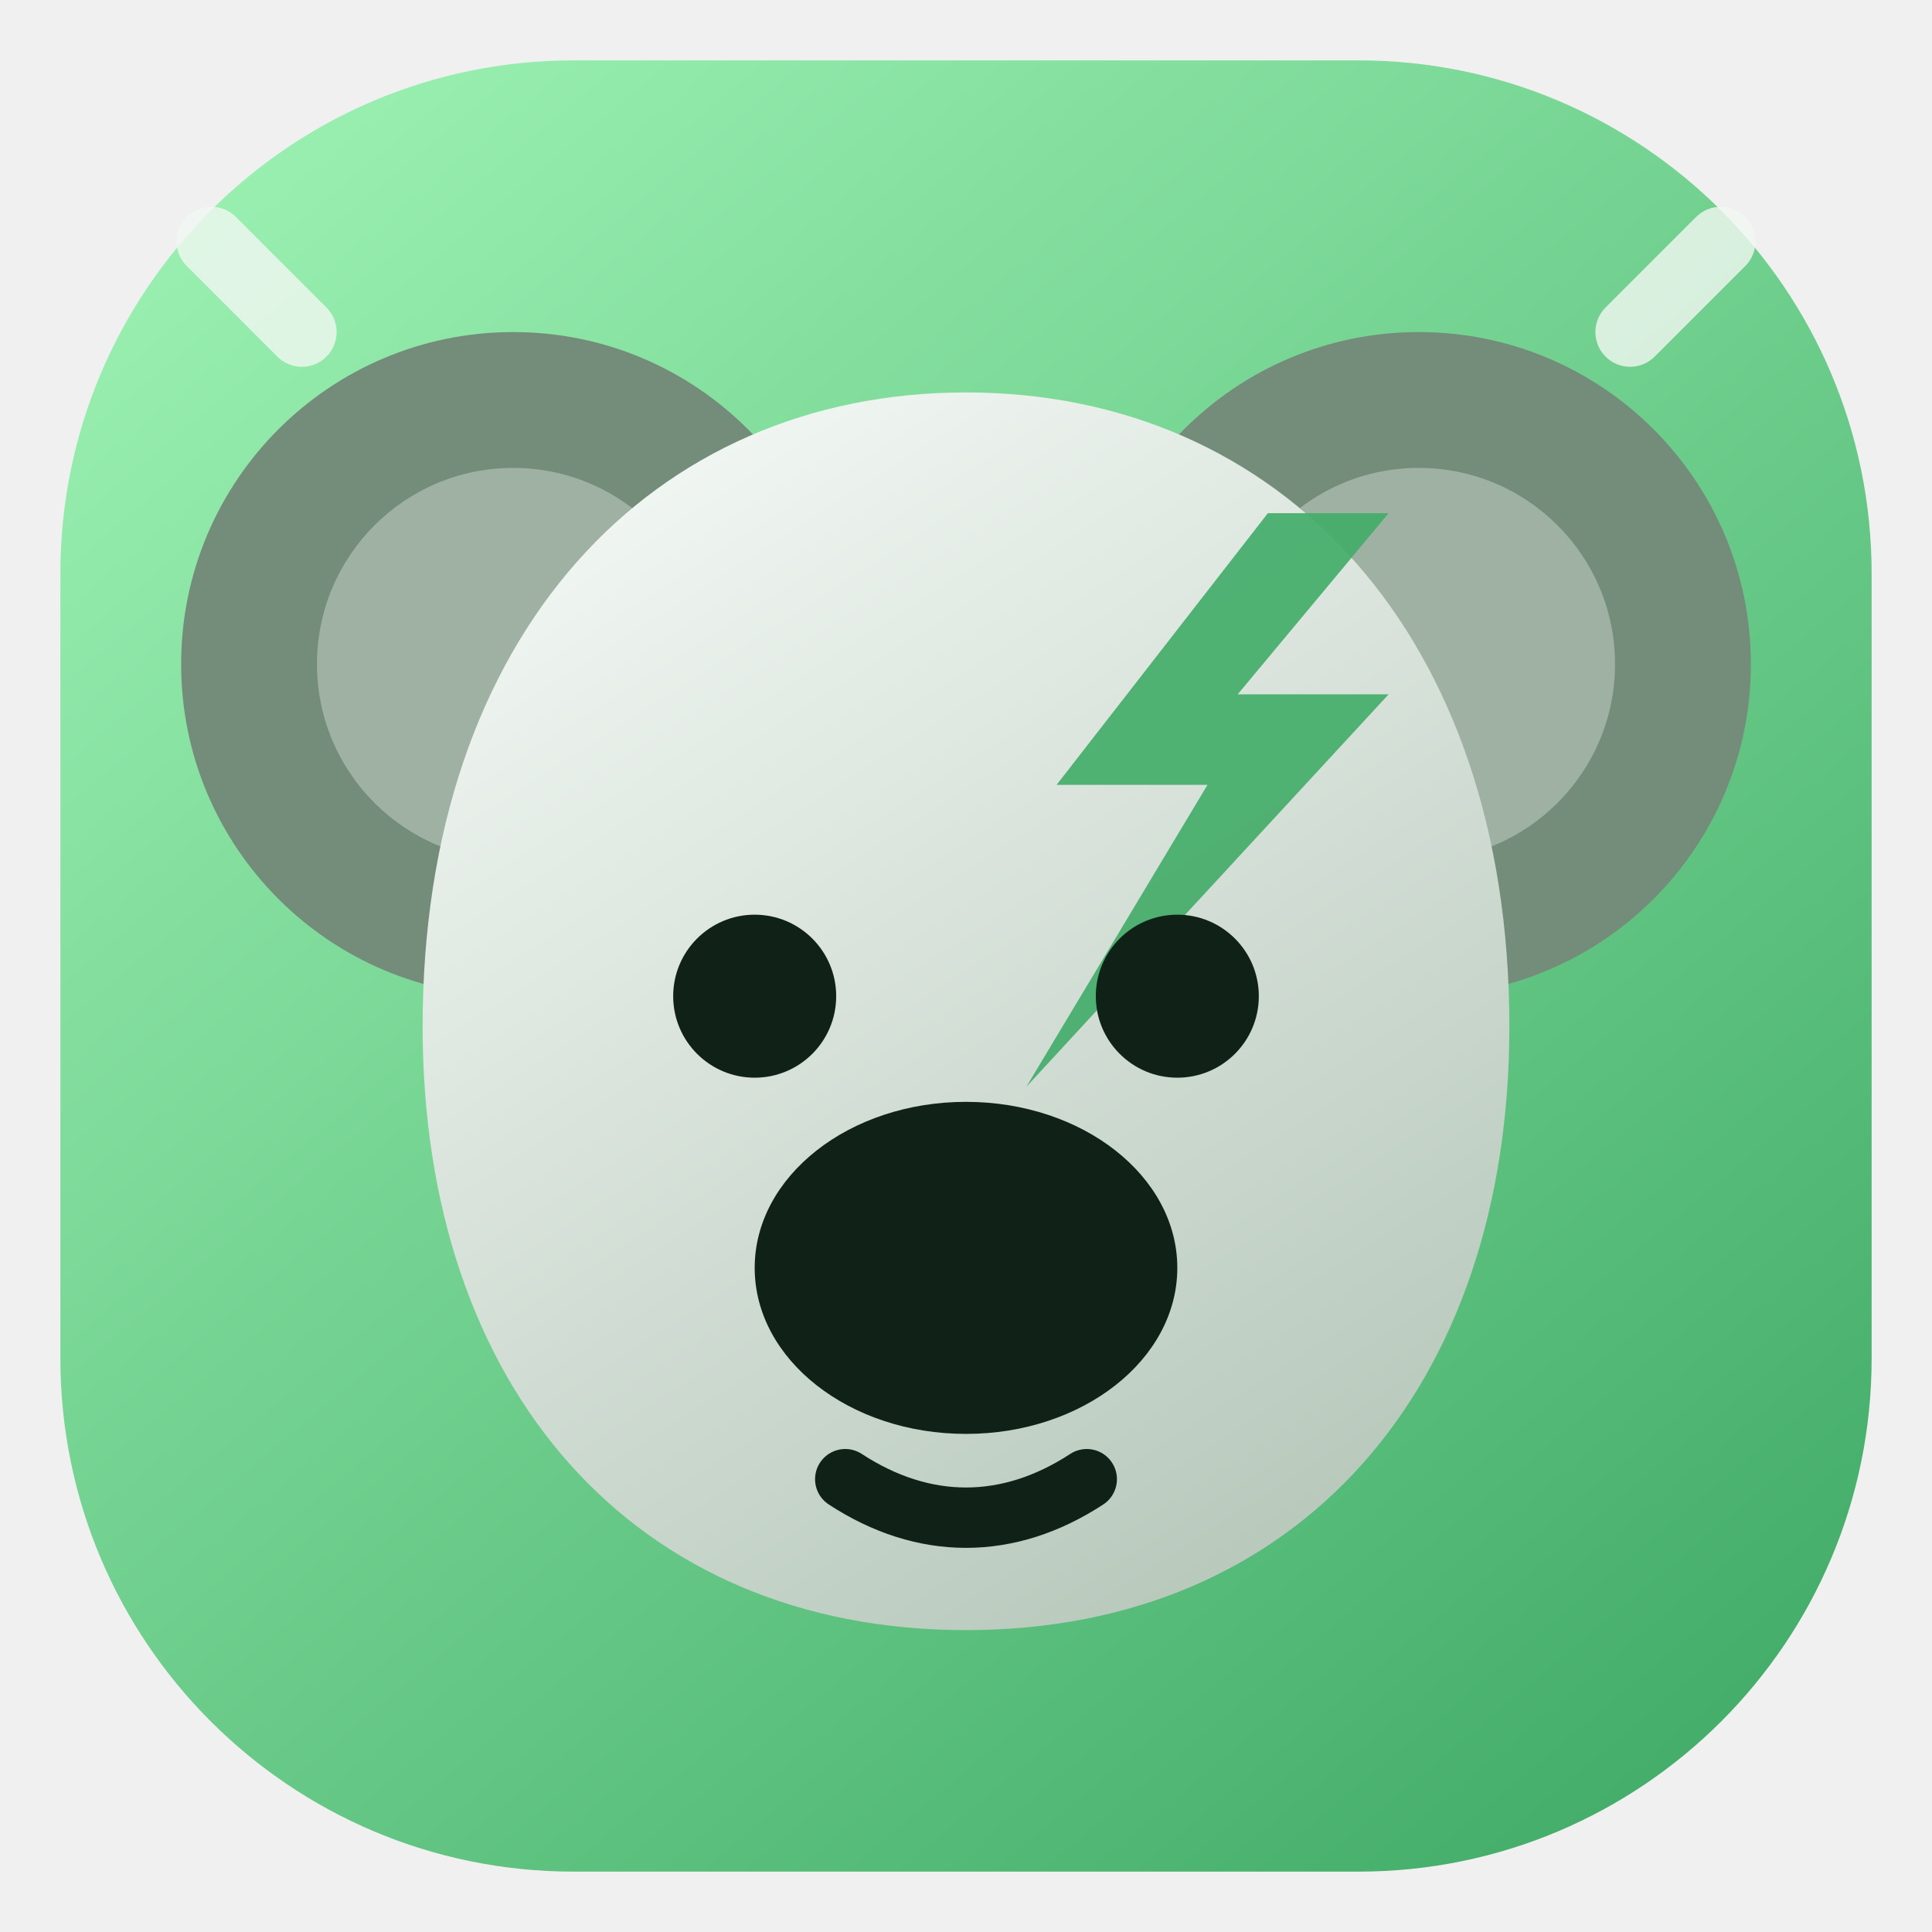
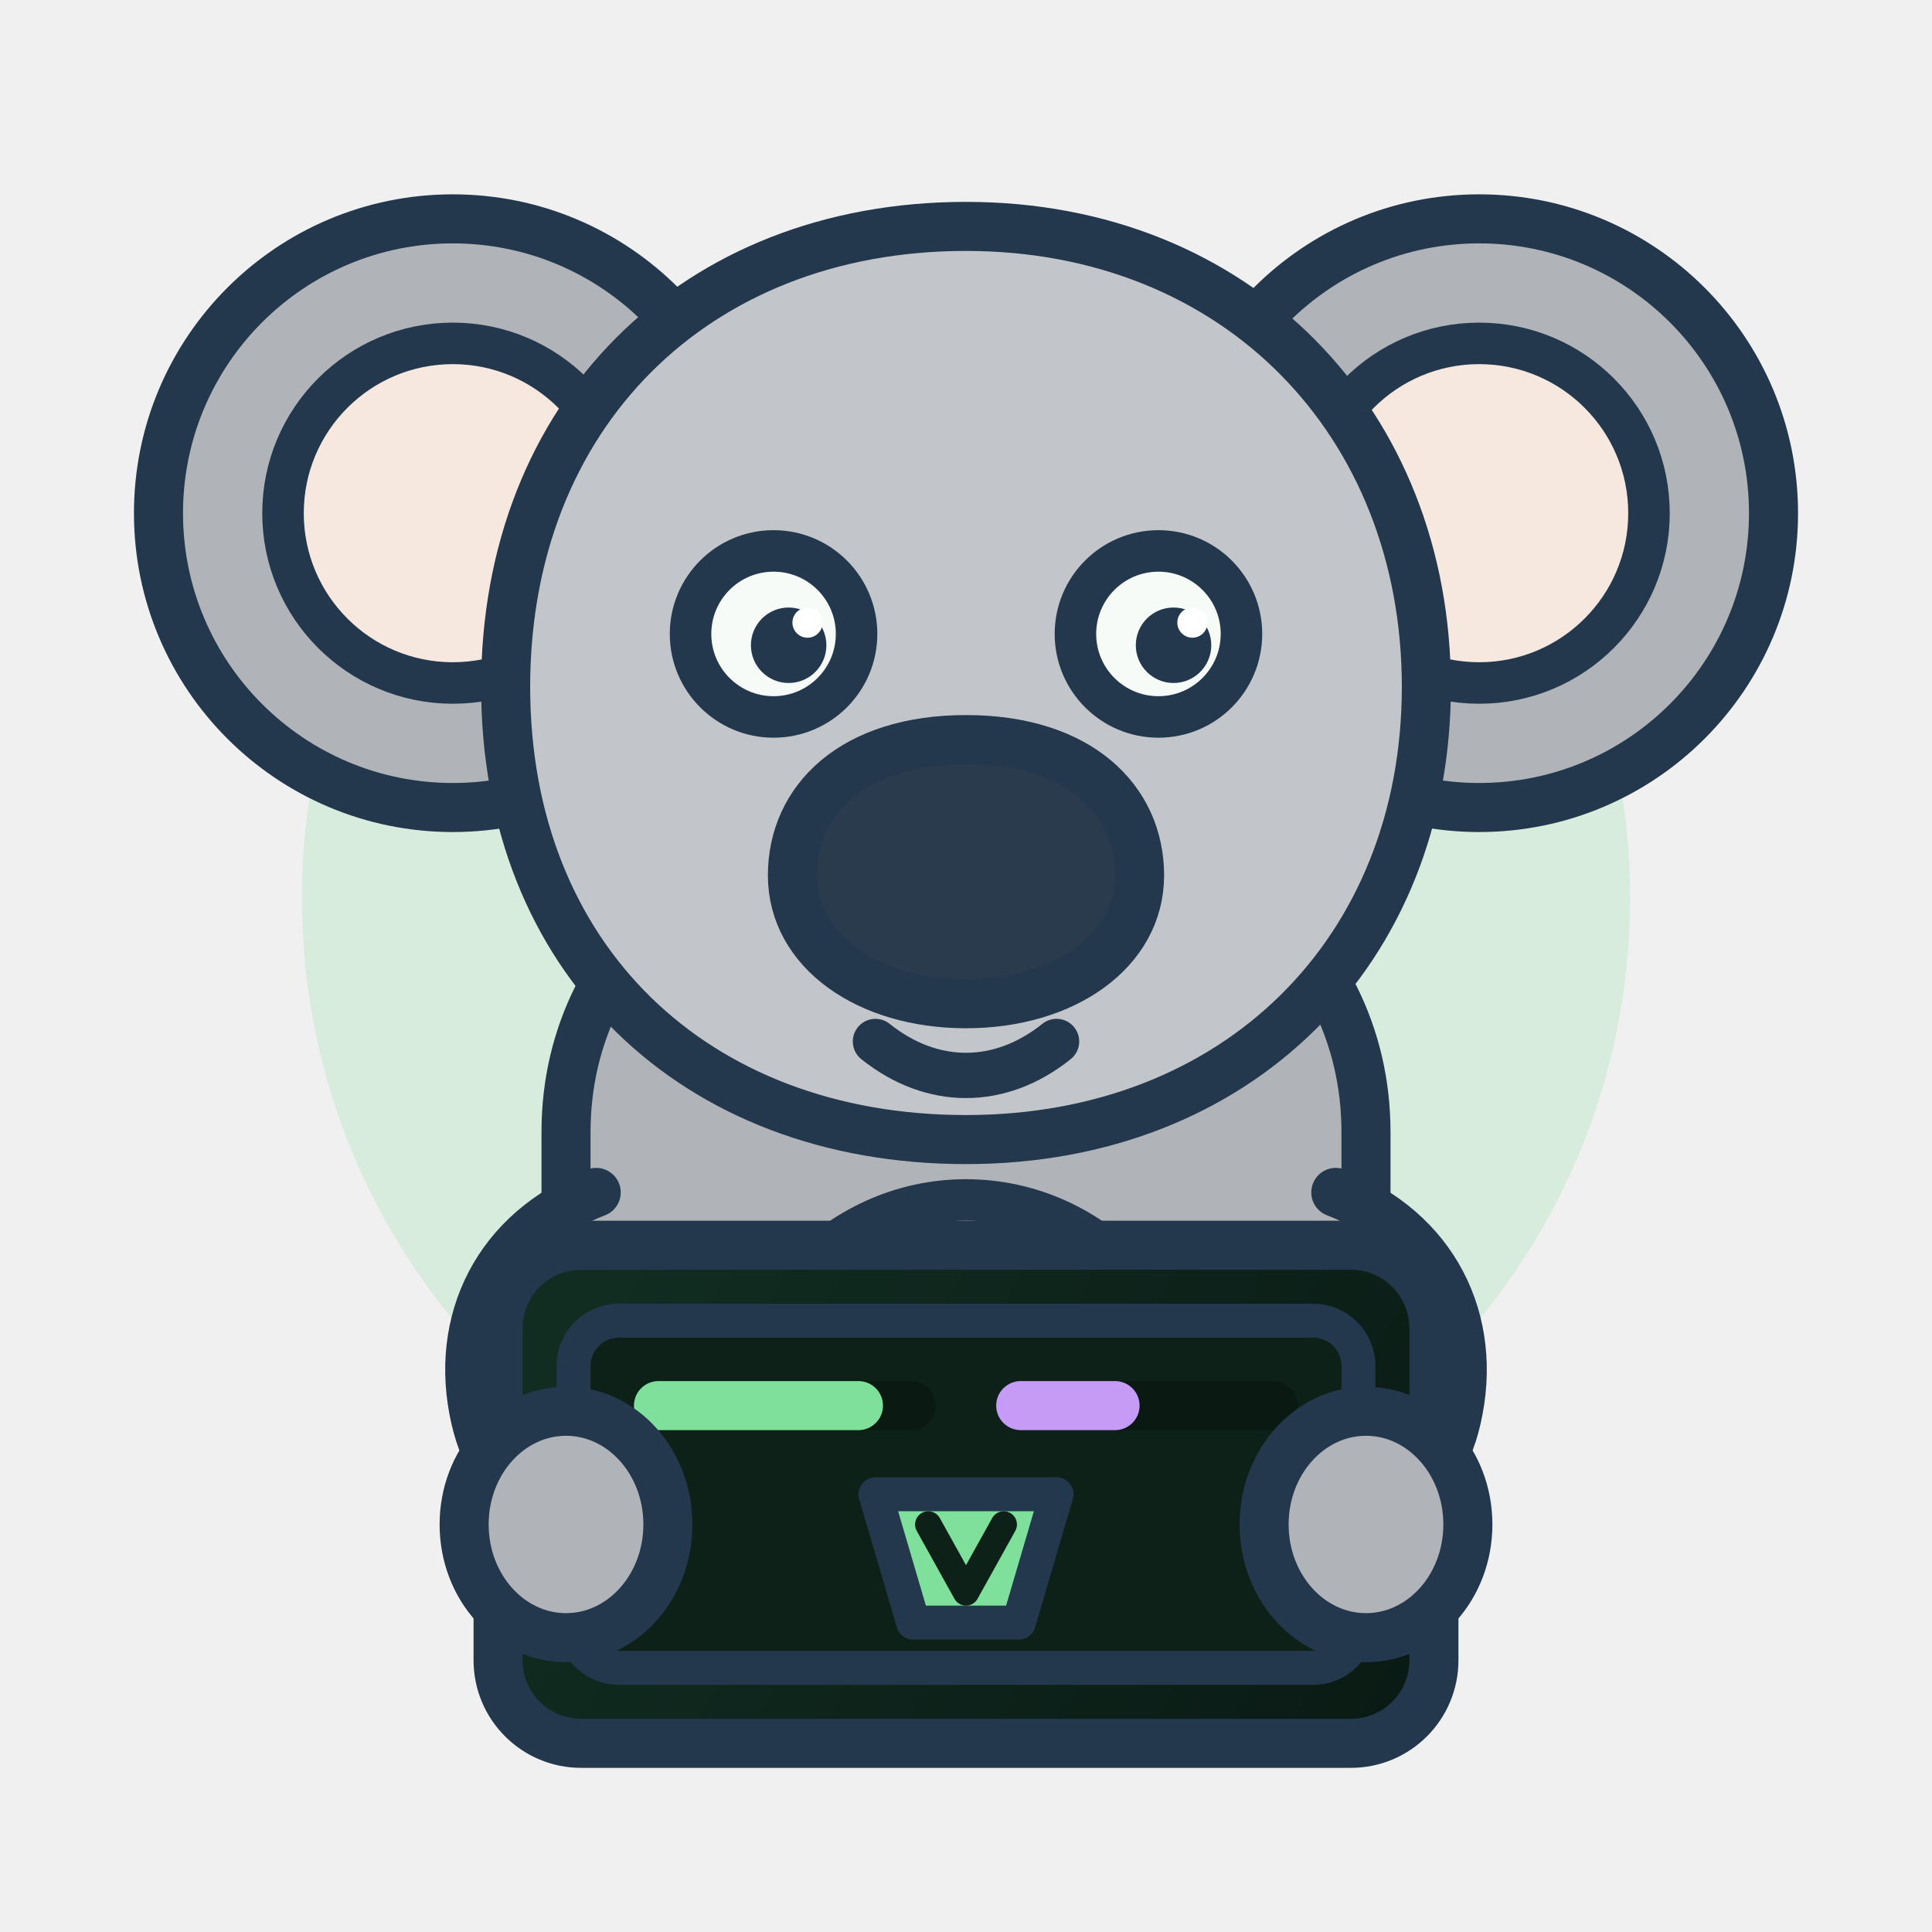
- <svg xmlns="http://www.w3.org/2000/svg" viewBox="0 0 64 64" role="img" aria-label="KoalaBattle">
+ <svg xmlns="http://www.w3.org/2000/svg" viewBox="0 0 512 512" role="img" aria-label="KoalaBattle">
  <defs>
-     <linearGradient id="bg" x1="8" y1="4" x2="55" y2="60" gradientUnits="userSpaceOnUse">
-       <stop stop-color="#9af0b1" />
-       <stop offset="1" stop-color="#43ad69" />
-     </linearGradient>
-     <linearGradient id="fur" x1="20" y1="15" x2="43" y2="51" gradientUnits="userSpaceOnUse">
-       <stop stop-color="#f2f7f3" />
-       <stop offset="1" stop-color="#b8c9bc" />
+     <linearGradient id="kb-glow" x1="128" y1="300" x2="384" y2="452" gradientUnits="userSpaceOnUse">
+       <stop offset="0" stop-color="#123024" />
+       <stop offset="1" stop-color="#0a1a14" />
    </linearGradient>
  </defs>
-   <rect x="2" y="2" width="60" height="60" rx="17" fill="url(#bg)" />
-   <circle cx="17" cy="22" r="11" fill="#748c7a" />
-   <circle cx="47" cy="22" r="11" fill="#748c7a" />
-   <circle cx="17" cy="22" r="6.5" fill="#9fb1a3" />
-   <circle cx="47" cy="22" r="6.5" fill="#9fb1a3" />
-   <path d="M14 34c0-13 7.6-21 18-21s18 8 18 21c0 12-7 20-18 20s-18-8-18-20Z" fill="url(#fur)" />
-   <path d="m42 17-7 9h5l-6 10 12-13h-5l5-6Z" fill="#43ad69" opacity=".92" />
-   <circle cx="25" cy="33" r="2.7" fill="#102217" />
-   <circle cx="39" cy="33" r="2.7" fill="#102217" />
-   <ellipse cx="32" cy="42" rx="7" ry="5.5" fill="#102217" />
-   <path d="M28 49c2.6 1.7 5.4 1.7 8 0" fill="none" stroke="#102217" stroke-width="2" stroke-linecap="round" />
-   <path d="M10 11 7 8m47 3 3-3" stroke="#f2f7f3" stroke-width="2.3" stroke-linecap="round" opacity=".8" />
+   <g stroke="#23374d" stroke-width="13" stroke-linejoin="round" stroke-linecap="round">
+     <circle cx="256" cy="238" r="176" fill="#7ee09a" stroke="none" opacity=".22" />
+     <circle cx="120" cy="136" r="78" fill="#b0b4b8" />
+     <circle cx="392" cy="136" r="78" fill="#b0b4b8" />
+     <circle cx="120" cy="136" r="45" fill="#f6e7df" stroke-width="11" />
+     <circle cx="392" cy="136" r="45" fill="#f6e7df" stroke-width="11" />
+     <path d="M150 300c0-52 47-88 106-88s106 36 106 88v52c0 62-47 104-106 104s-106-42-106-104Z" fill="#b0b4b8" />
+     <ellipse cx="256" cy="384" rx="62" ry="66" fill="#e9e4de" stroke-width="11" />
+     <path d="M158 316c-26 10-38 34-32 60 5 22 24 34 46 30" fill="#b0b4b8" />
+     <path d="M354 316c26 10 38 34 32 60-5 22-24 34-46 30" fill="#b0b4b8" />
+     <path d="M256 60c72 0 122 52 122 122s-50 120-122 120-122-48-122-120S184 60 256 60Z" fill="#c2c6ca" />
+     <circle cx="205" cy="168" r="22" fill="#f7fbf8" stroke-width="11" />
+     <circle cx="307" cy="168" r="22" fill="#f7fbf8" stroke-width="11" />
+     <circle cx="209" cy="171" r="10" fill="#23374d" stroke="none" />
+     <circle cx="311" cy="171" r="10" fill="#23374d" stroke="none" />
+     <circle cx="214" cy="165" r="4" fill="#fff" stroke="none" />
+     <circle cx="316" cy="165" r="4" fill="#fff" stroke="none" />
+     <path d="M256 196c30 0 46 16 46 36s-20 34-46 34-46-14-46-34 16-36 46-36Z" fill="#2b3b4e" />
+     <path d="M232 276c15 12 33 12 48 0" fill="none" stroke-width="12" />
+     <rect x="132" y="330" width="248" height="132" rx="22" fill="url(#kb-glow)" />
+     <rect x="152" y="350" width="208" height="92" rx="12" fill="#0d2118" stroke-width="9" />
+     <rect x="168" y="366" width="80" height="13" rx="6.5" fill="#0a1a12" stroke="none" />
+     <rect x="168" y="366" width="66" height="13" rx="6.5" fill="#7ee09a" stroke="none" />
+     <rect x="264" y="366" width="80" height="13" rx="6.5" fill="#0a1a12" stroke="none" />
+     <rect x="264" y="366" width="38" height="13" rx="6.5" fill="#c59bf6" stroke="none" />
+     <path d="M232 396h48l-10 34h-28Z" fill="#7ee09a" stroke-width="9" />
+     <path d="M246 404l10 18 10-18" fill="none" stroke="#0d2118" stroke-width="7" />
+     <ellipse cx="150" cy="404" rx="27" ry="30" fill="#b0b4b8" />
+     <ellipse cx="362" cy="404" rx="27" ry="30" fill="#b0b4b8" />
+   </g>
</svg>
